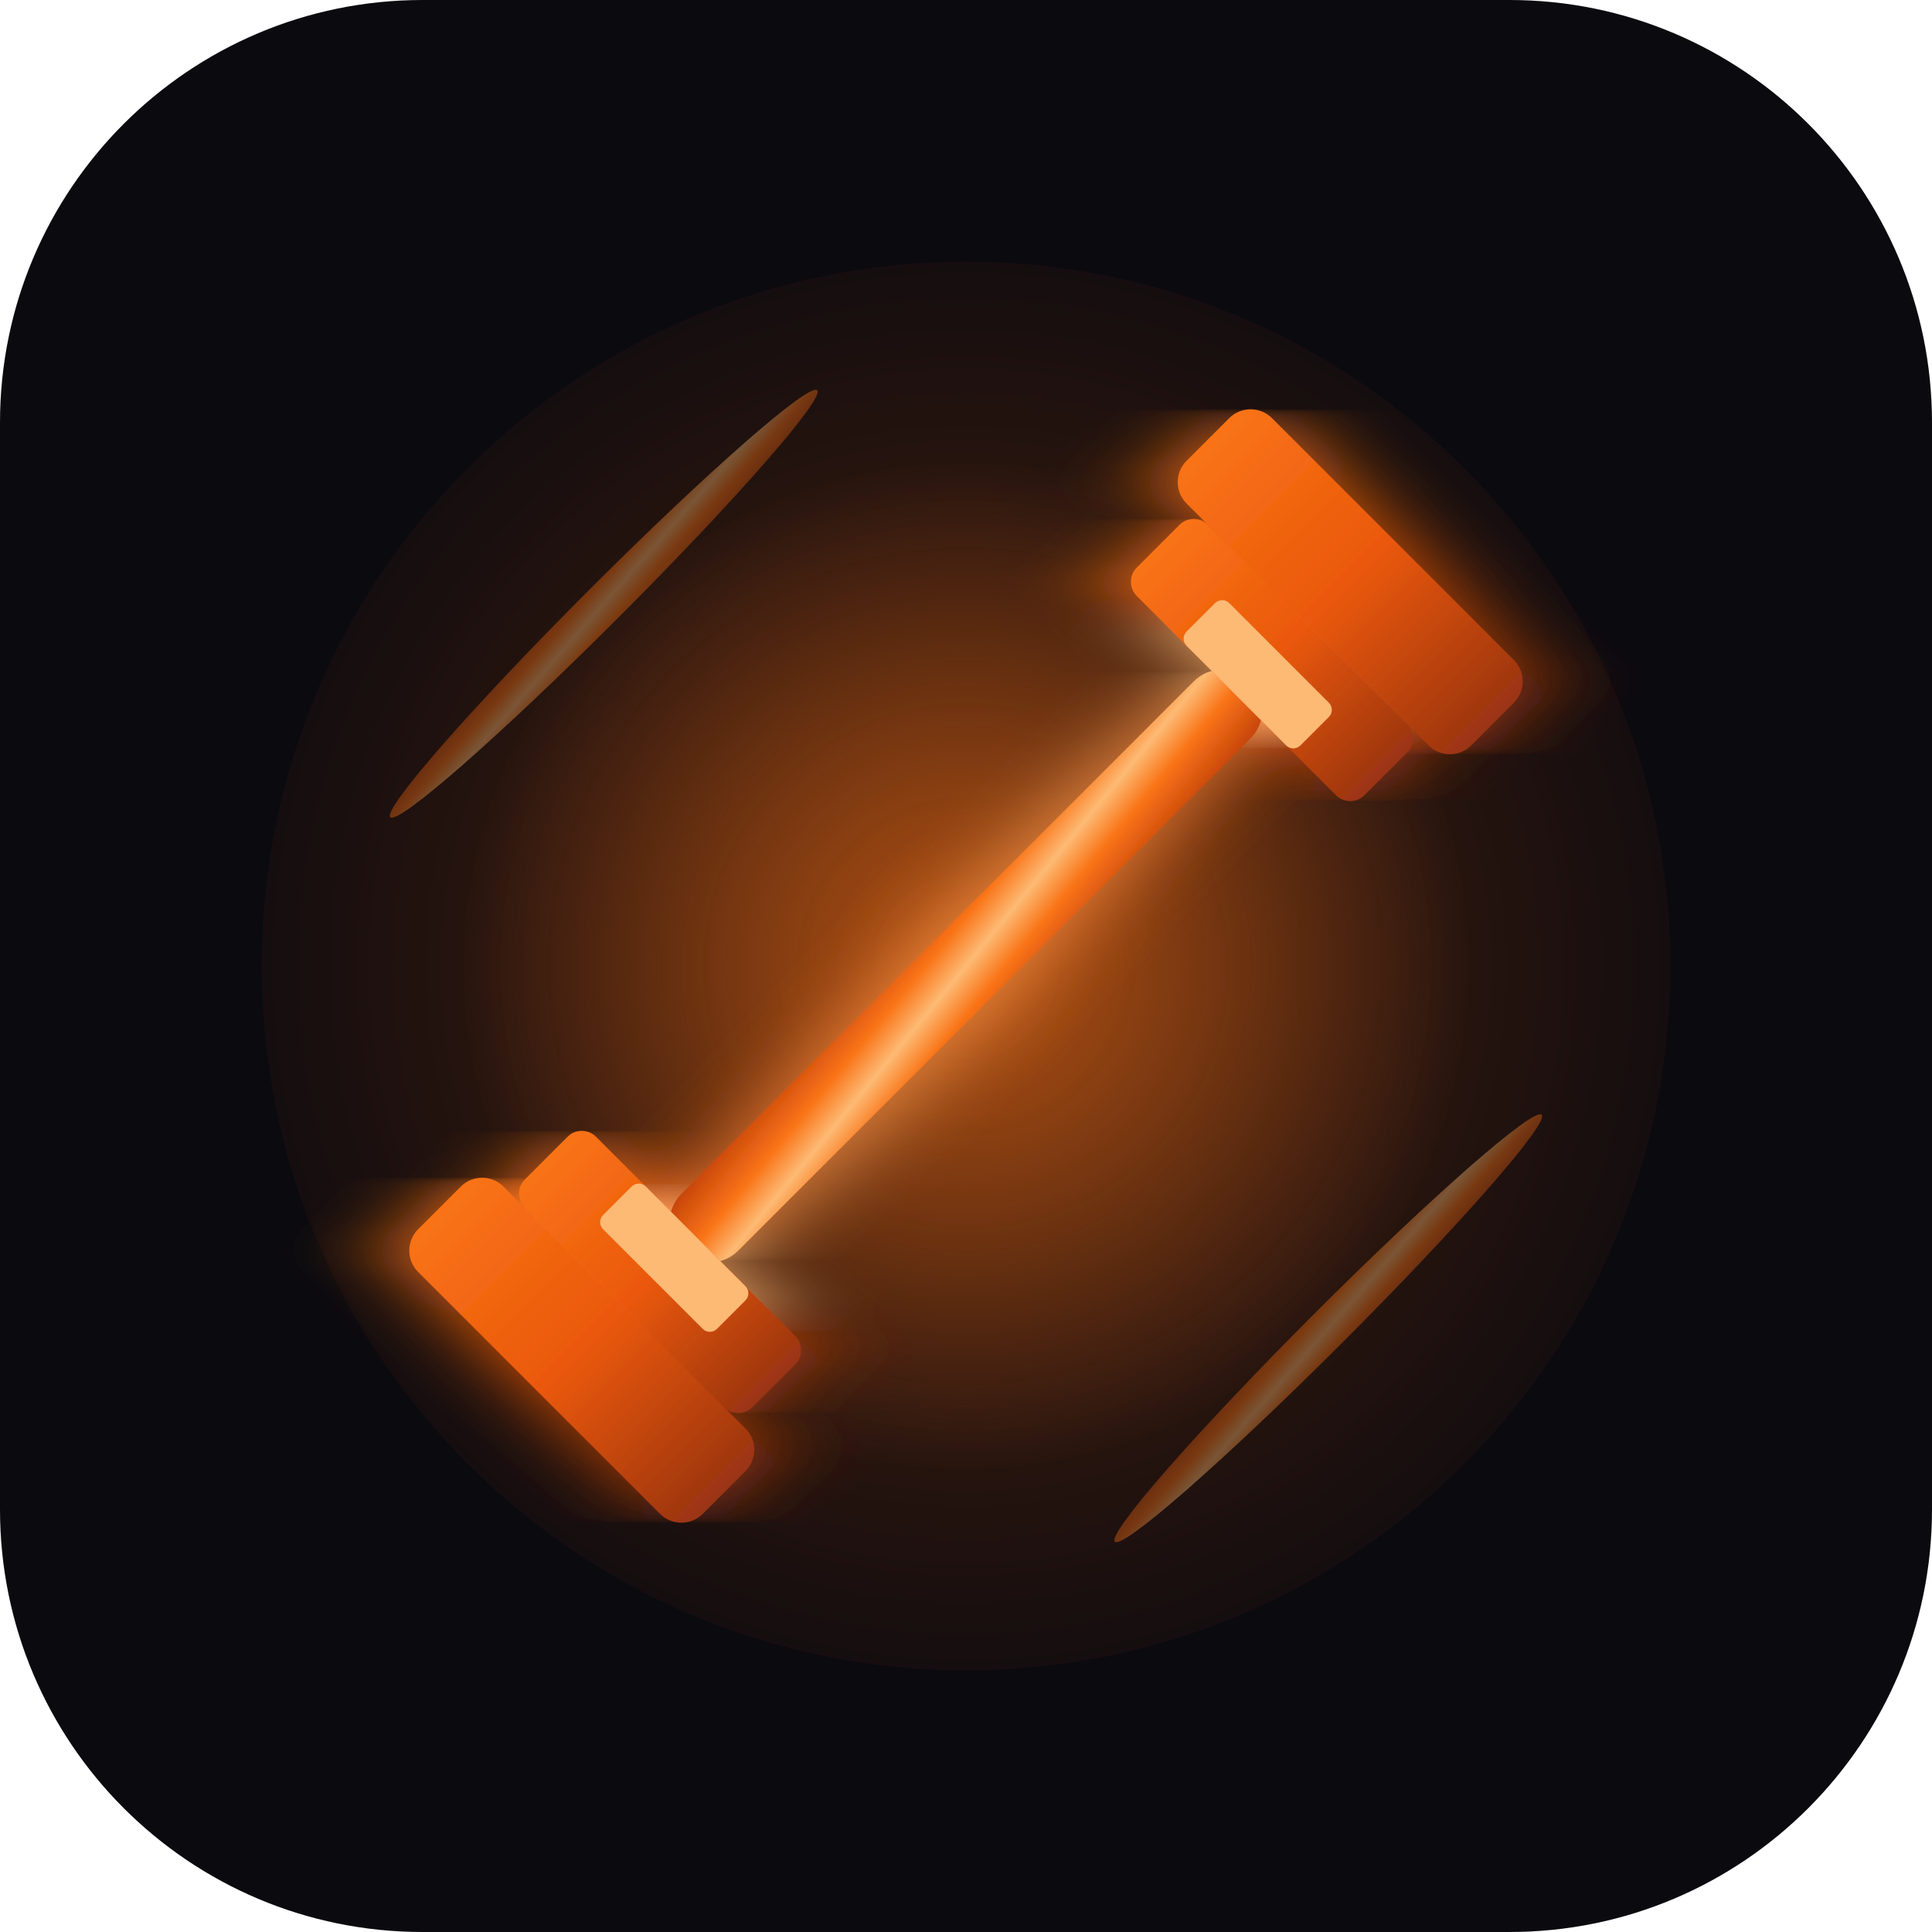
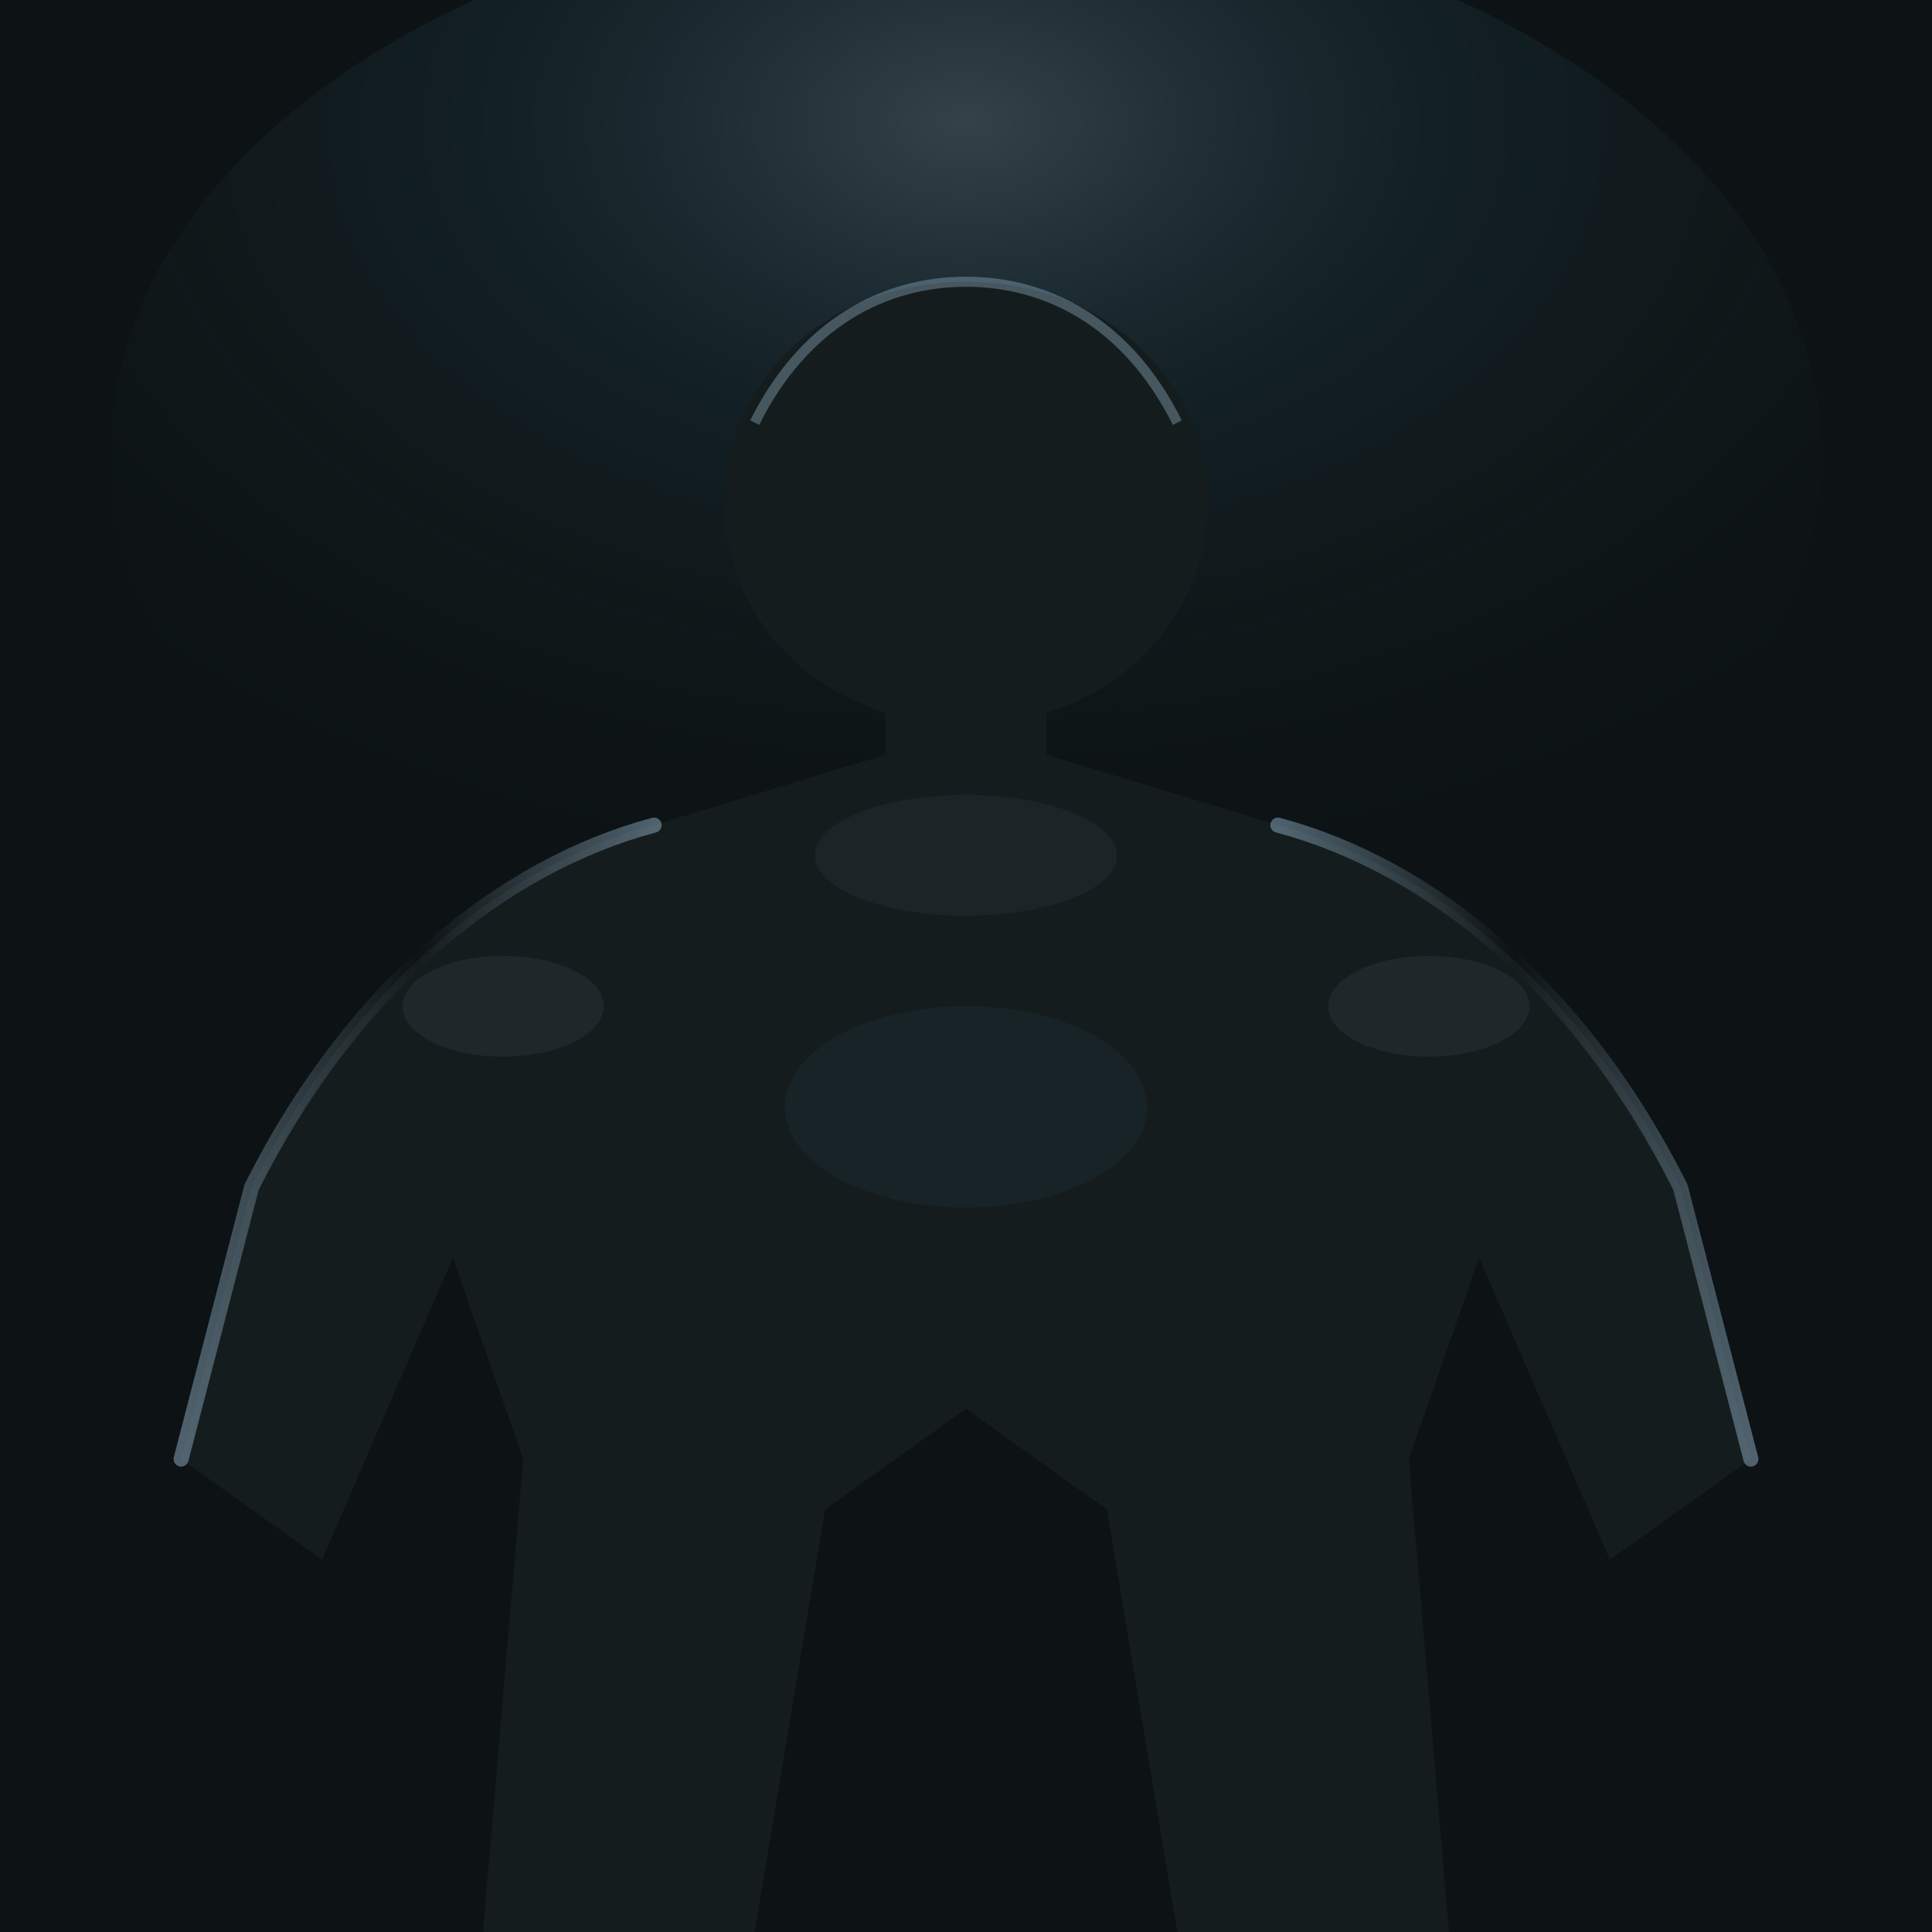
- <svg xmlns="http://www.w3.org/2000/svg" width="192" height="192" viewBox="0 0 192 192">
+ <svg xmlns="http://www.w3.org/2000/svg" viewBox="0 0 192 192">
  <defs>
-     <radialGradient id="glow1" cx="50%" cy="50%" r="50%">
-       <stop offset="0%" style="stop-color:#f97316;stop-opacity:0.6" />
-       <stop offset="100%" style="stop-color:#f97316;stop-opacity:0" />
+     <radialGradient id="backlight" cx="50%" cy="20%" r="70%">
+       <stop offset="0%" stop-color="#90AFC5" stop-opacity="0.3" />
+       <stop offset="40%" stop-color="#336B87" stop-opacity="0.15" />
+       <stop offset="100%" stop-color="#1e2627" stop-opacity="0" />
    </radialGradient>
-     <radialGradient id="glow2" cx="50%" cy="50%" r="60%">
-       <stop offset="0%" style="stop-color:#ea580c;stop-opacity:0.3" />
-       <stop offset="100%" style="stop-color:#ea580c;stop-opacity:0" />
-     </radialGradient>
-     <linearGradient id="metalGradient" x1="0%" y1="0%" x2="100%" y2="100%">
-       <stop offset="0%" style="stop-color:#c2410c" />
-       <stop offset="30%" style="stop-color:#f97316" />
-       <stop offset="50%" style="stop-color:#fdba74" />
-       <stop offset="70%" style="stop-color:#f97316" />
-       <stop offset="100%" style="stop-color:#c2410c" />
+     <linearGradient id="bodyEdge" x1="0%" y1="0%" x2="100%" y2="0%">
+       <stop offset="0%" stop-color="#90AFC5" stop-opacity="0.5" />
+       <stop offset="50%" stop-color="#90AFC5" stop-opacity="0" />
+       <stop offset="100%" stop-color="#90AFC5" stop-opacity="0.5" />
    </linearGradient>
-     <linearGradient id="plateGradient" x1="0%" y1="0%" x2="0%" y2="100%">
-       <stop offset="0%" style="stop-color:#f97316" />
-       <stop offset="50%" style="stop-color:#ea580c" />
-       <stop offset="100%" style="stop-color:#9a3412" />
+     <linearGradient id="topLight" x1="50%" y1="0%" x2="50%" y2="100%">
+       <stop offset="0%" stop-color="#90AFC5" stop-opacity="0.25" />
+       <stop offset="100%" stop-color="#90AFC5" stop-opacity="0" />
    </linearGradient>
-     <filter id="glowFilter" x="-50%" y="-50%" width="200%" height="200%">
-       <feGaussianBlur stdDeviation="4" result="blur" />
-       <feMerge>
-         <feMergeNode in="blur" />
-         <feMergeNode in="SourceGraphic" />
-       </feMerge>
-     </filter>
  </defs>
-   <rect width="192" height="192" rx="42" fill="#0a0a0f" />
-   <ellipse cx="96" cy="96" rx="70" ry="70" fill="url(#glow2)" />
-   <ellipse cx="96" cy="96" rx="50" ry="50" fill="url(#glow1)" />
-   <g transform="translate(96, 96) rotate(-45) translate(-96, -96)" filter="url(#glowFilter)">
-     <rect x="56" y="92" width="80" height="8" rx="4" fill="url(#metalGradient)" />
-     <rect x="36" y="76" width="12" height="40" rx="3" fill="url(#plateGradient)" />
-     <rect x="48" y="80" width="10" height="32" rx="2" fill="url(#plateGradient)" />
-     <rect x="144" y="76" width="12" height="40" rx="3" fill="url(#plateGradient)" />
-     <rect x="134" y="80" width="10" height="32" rx="2" fill="url(#plateGradient)" />
-     <rect x="52" y="88" width="6" height="16" rx="1" fill="#fdba74" />
-     <rect x="134" y="88" width="6" height="16" rx="1" fill="#fdba74" />
-   </g>
-   <g opacity="0.4">
-     <ellipse cx="60" cy="60" rx="30" ry="2" transform="rotate(-45 60 60)" fill="url(#metalGradient)" />
-     <ellipse cx="132" cy="132" rx="30" ry="2" transform="rotate(-45 132 132)" fill="url(#metalGradient)" />
-   </g>
+   <rect width="192" height="192" fill="#0d1314" />
+   <ellipse cx="96" cy="45" rx="85" ry="55" fill="url(#backlight)" />
+   <path d="     M96 28     C82 28 72 38 72 50     C72 62 82 72 96 72     C110 72 120 62 120 50     C120 38 110 28 96 28     Z   " fill="#151c1d" />
+   <path d="M88 68 L88 78 L104 78 L104 68" fill="#151c1d" />
+   <path d="     M88 75     L65 82     C50 86 35 98 25 118     L18 145     L32 155     L45 125     L52 145     L48 192     L75 192     L82 150     L96 140     L110 150     L117 192     L144 192     L140 145     L147 125     L160 155     L174 145     L167 118     C157 98 142 86 127 82     L104 75     L96 78     L88 75     Z   " fill="#151c1d" />
+   <path d="     M65 82     C50 86 35 98 25 118     L18 145   " stroke="url(#bodyEdge)" stroke-width="1.5" fill="none" stroke-linecap="round" />
+   <path d="     M127 82     C142 86 157 98 167 118     L174 145   " stroke="url(#bodyEdge)" stroke-width="1.5" fill="none" stroke-linecap="round" />
+   <path d="     M75 42     C80 32 88 28 96 28     C104 28 112 32 117 42   " stroke="#90AFC5" stroke-width="1" fill="none" opacity="0.4" />
+   <ellipse cx="50" cy="100" rx="10" ry="5" fill="#90AFC5" opacity="0.08" />
+   <ellipse cx="142" cy="100" rx="10" ry="5" fill="#90AFC5" opacity="0.08" />
+   <ellipse cx="96" cy="85" rx="15" ry="6" fill="#90AFC5" opacity="0.06" />
+   <ellipse cx="96" cy="110" rx="18" ry="10" fill="#336B87" opacity="0.1" />
</svg>
